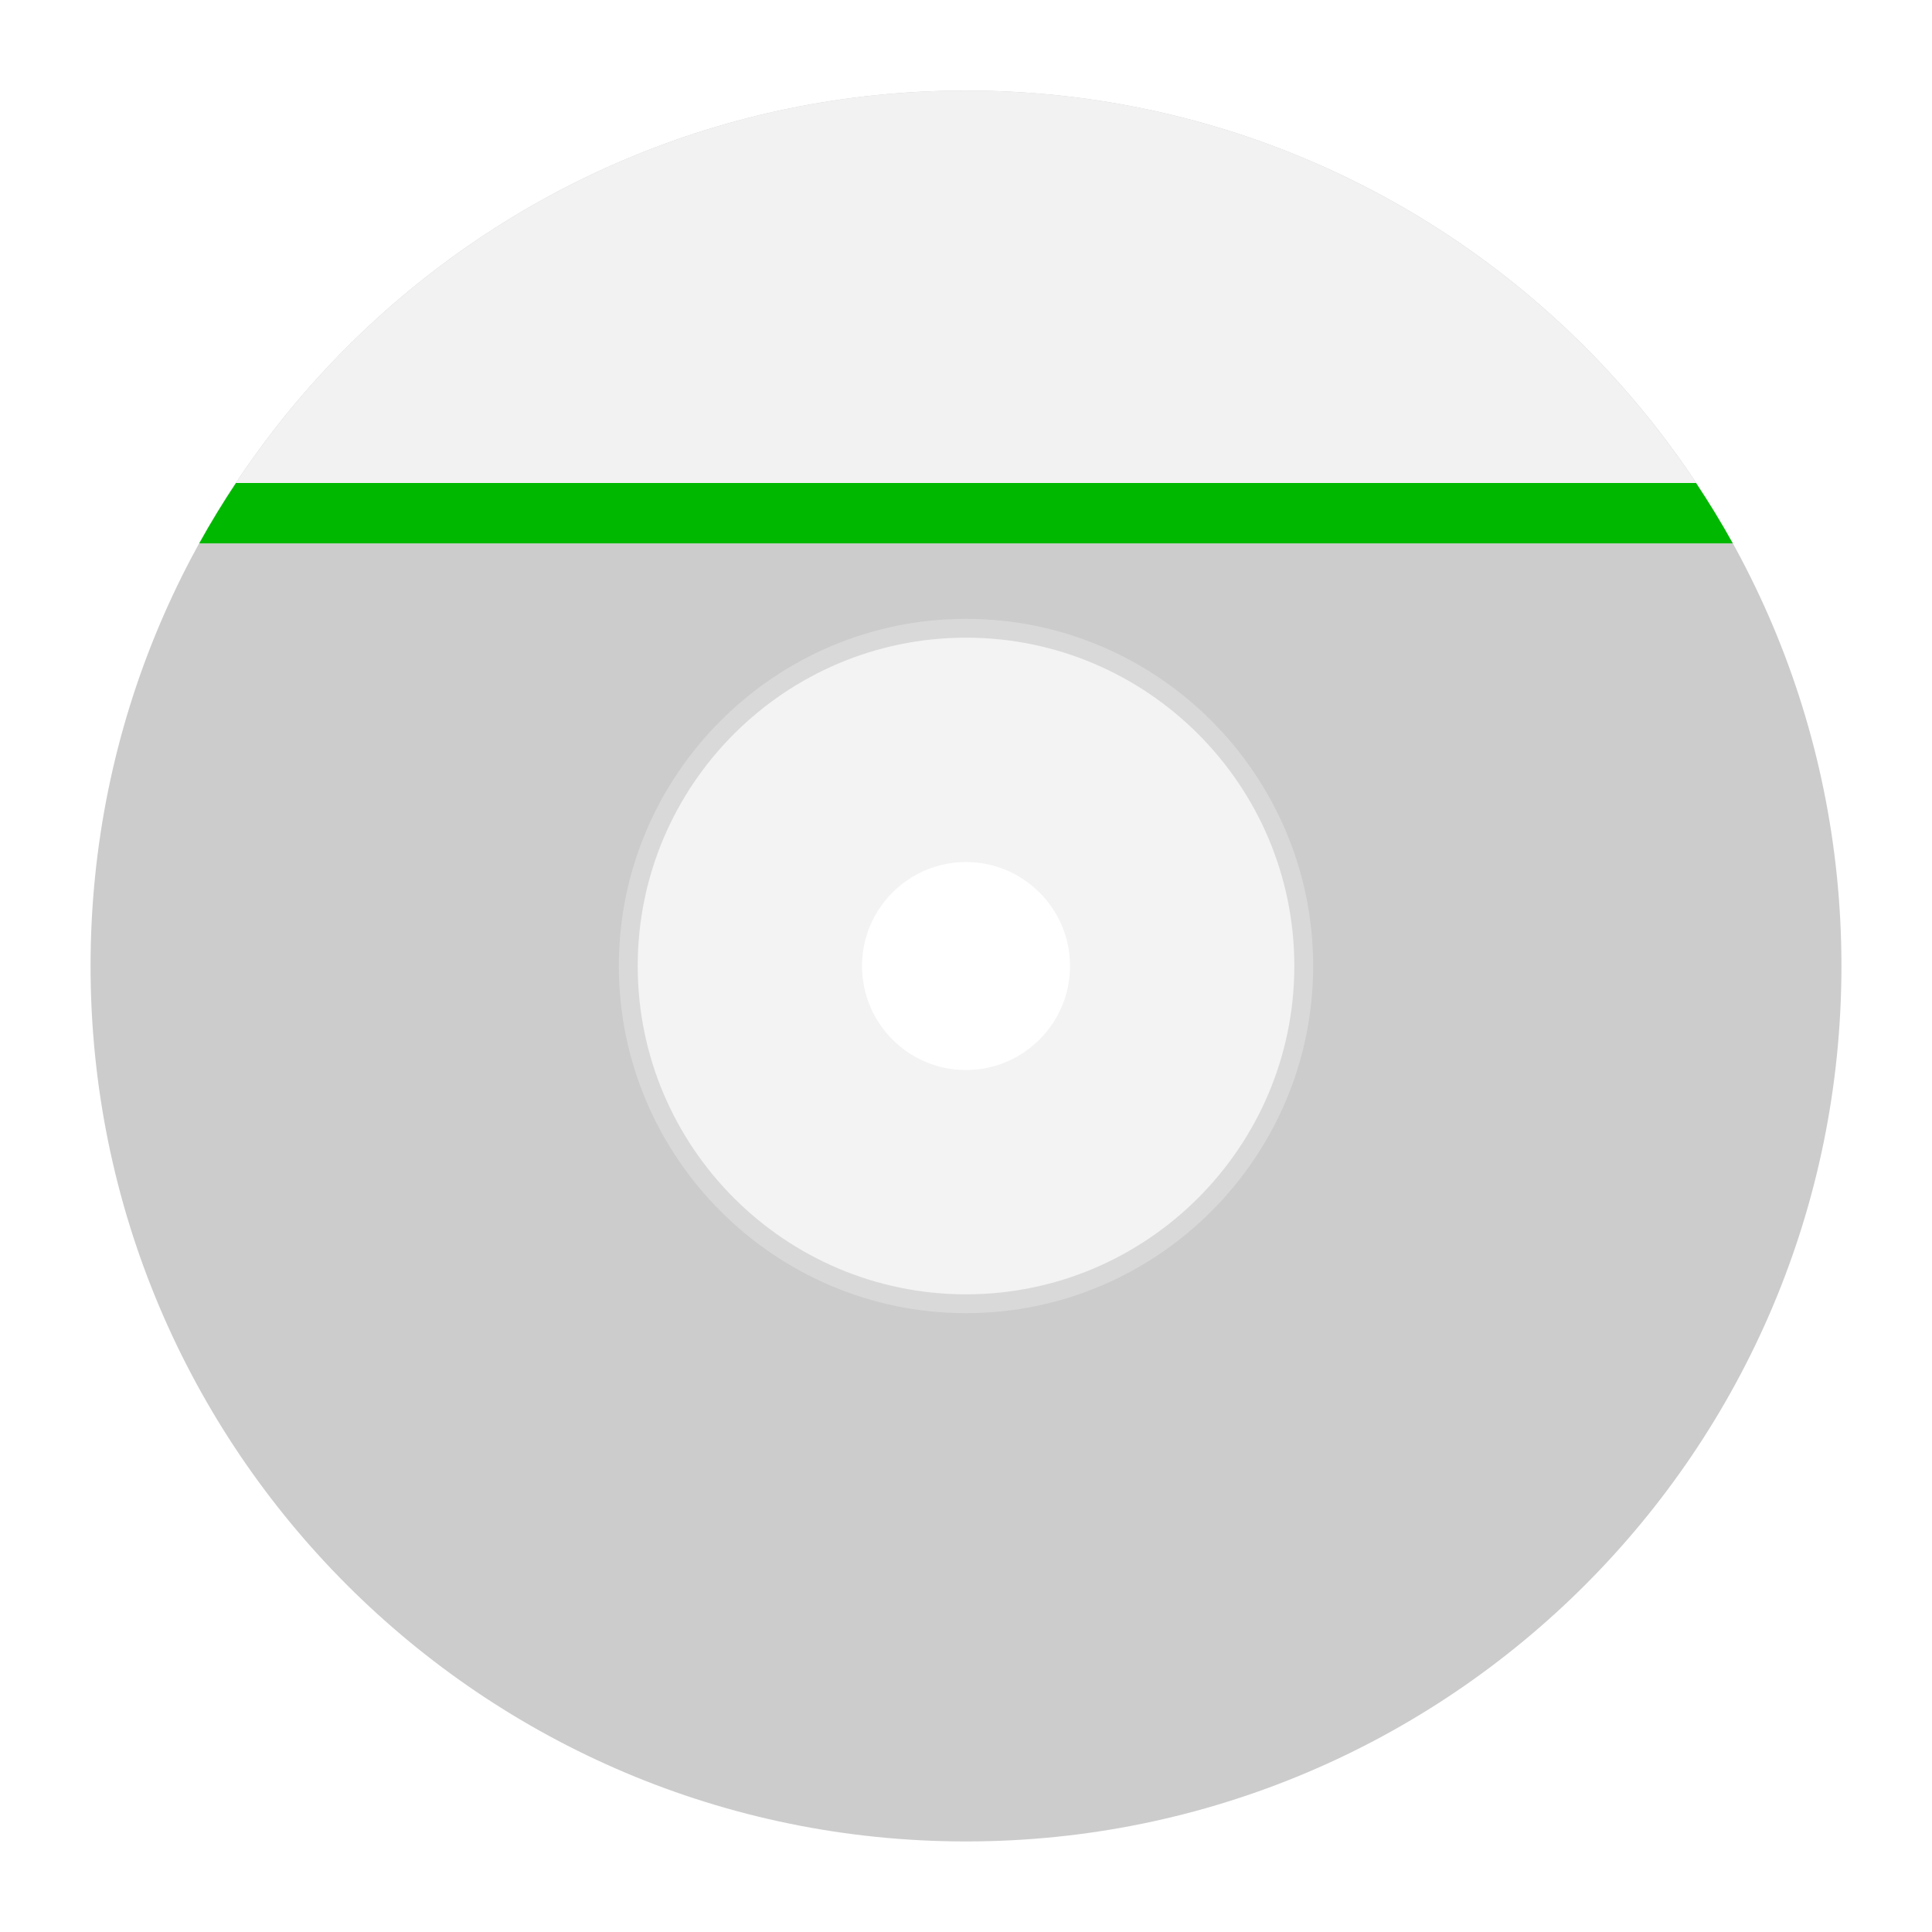
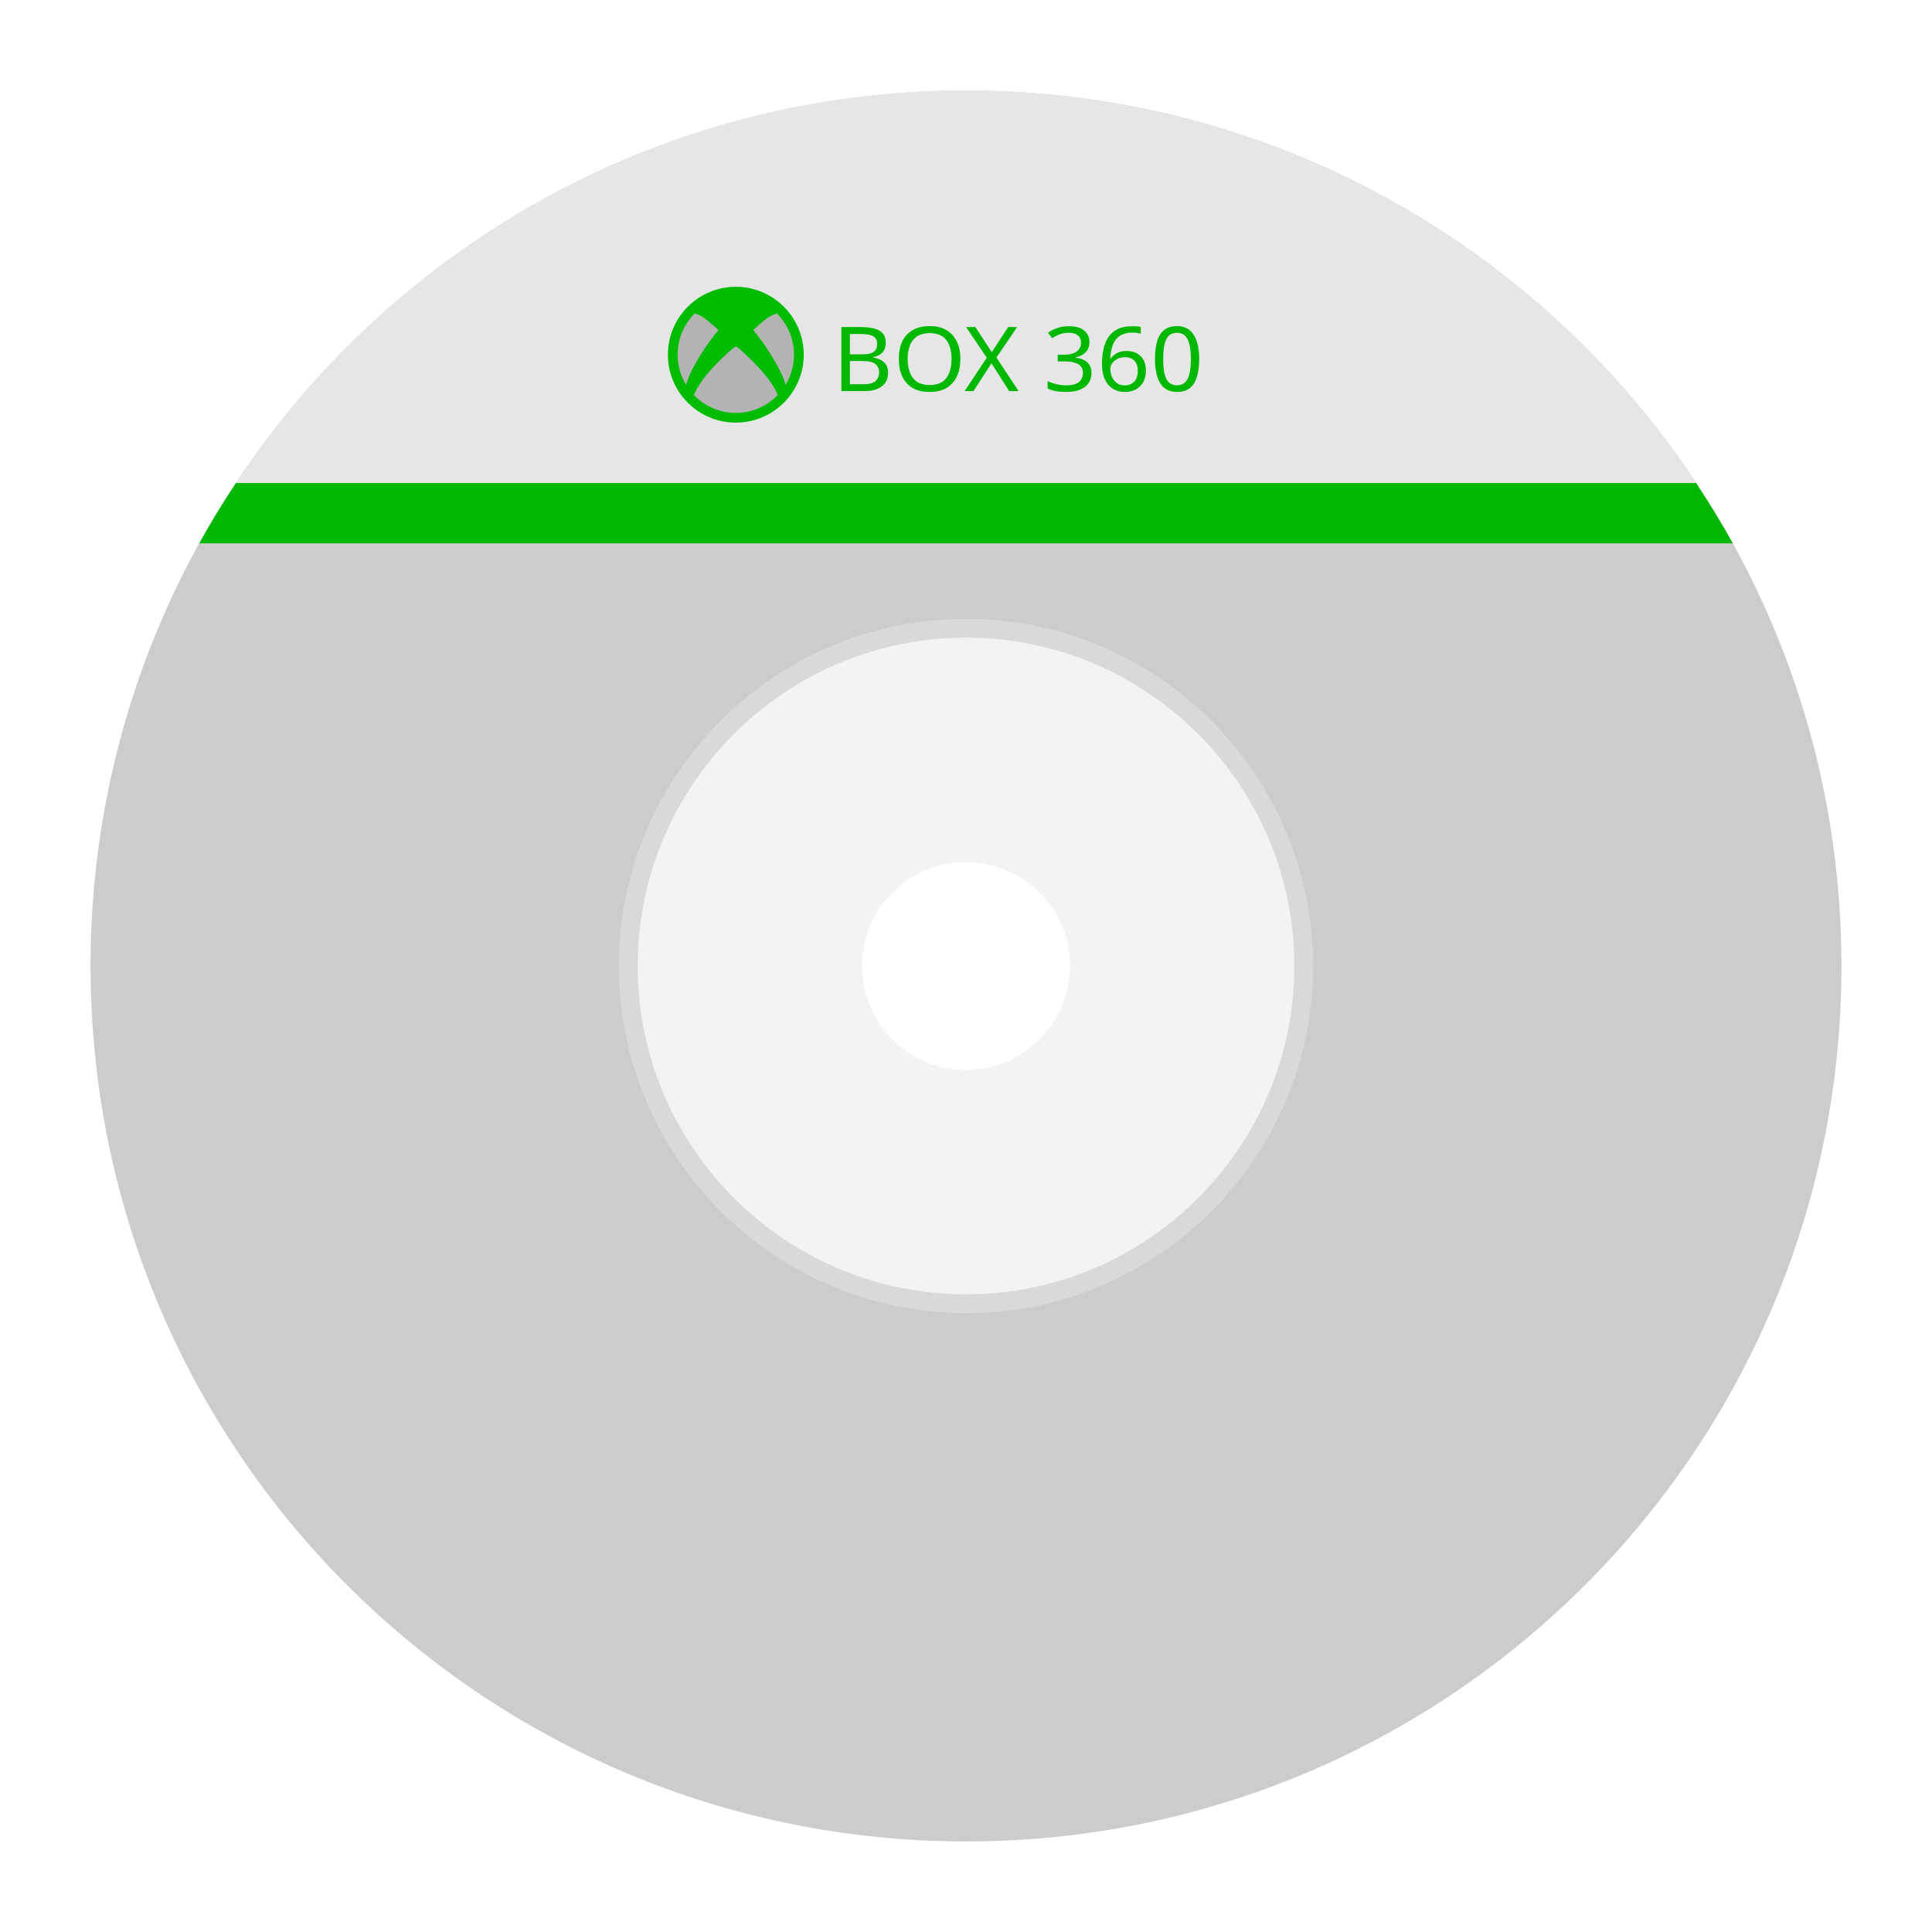
<svg xmlns="http://www.w3.org/2000/svg" viewBox="0 0 341.333 341.333" height="256" width="256" xml:space="preserve" id="svg2" version="1.1">
  <defs id="defs6">
    <clipPath id="clipPath18" clipPathUnits="userSpaceOnUse">
      <path id="path16" d="M 0,256 H 256 V 0 H 0 Z" />
    </clipPath>
    <clipPath id="clipPath26" clipPathUnits="userSpaceOnUse">
      <path id="path24" d="M 4,252 H 252 V 4 H 4 Z" />
    </clipPath>
  </defs>
-   <g id="g36" transform="matrix(1.333333,0,0,-1.333333,170.6667,112.6601)">
+   <g id="g36" transform="matrix(1.333333,0,0,-1.333333,170.6667,112.6601)" style="fill:#cccccc">
    <path d="M 0,0 C 23.992,0 43.505,-19.517 43.505,-43.505 43.505,-67.492 23.992,-87.01 0,-87.01 c -23.988,0 -43.5,19.518 -43.5,43.505 C -43.5,-19.517 -23.988,0 0,0 m 0,-159.505 c 64.07,0 116,51.935 116,116 0,64.066 -51.93,116 -116,116 -64.051,0 -116,-51.934 -116,-116 0,-64.065 51.949,-116 116,-116" style="fill:#cccccc;fill-opacity:1;fill-rule:nonzero;stroke:none" id="path38" />
  </g>
  <path id="path42" style="fill:#e6e6e6;fill-opacity:0.49;fill-rule:nonzero;stroke:none;stroke-width:1.333" d="m 170.663,152.299 c 10.128,0 18.383,8.235 18.383,18.368 0,10.139 -8.255,18.38 -18.383,18.38 -10.133,0 -18.369,-8.241 -18.369,-18.38 0,-10.133 8.236,-18.368 18.369,-18.368 m -10e-4,79.701 c 33.819,0 61.337,-27.535 61.337,-61.333 0,-33.799 -27.519,-61.333 -61.337,-61.333 -33.784,0 -61.329,27.535 -61.329,61.333 0,33.799 27.545,61.333 61.329,61.333" />
-   <g id="g44" transform="matrix(1.333333,0,0,-1.333333,170.664,16.00001)">
-     <path d="M 0,0 C -43.746,0 -81.841,-24.229 -101.602,-60 H 101.605 C 81.85,-24.229 43.76,0 0,0" style="fill:#f2f2f2;fill-opacity:1;fill-rule:nonzero;stroke:none" id="path46" />
+   <g id="g44" transform="matrix(1.333333,0,0,-1.333333,170.664,16.00001)" style="fill:#e6e6e6">
+     <path d="M 0,0 C -43.746,0 -81.841,-24.229 -101.602,-60 H 101.605 C 81.85,-24.229 43.76,0 0,0" style="fill:#e6e6e6;fill-opacity:1;fill-rule:nonzero;stroke:none" id="path46" />
  </g>
  <g id="g48" transform="matrix(1.333333,0,0,-1.333333,41.68747,85.33334)">
    <path d="m 0,0 c -1.722,-2.598 -3.355,-5.261 -4.869,-8 h 203.207 c -1.513,2.739 -3.147,5.402 -4.868,8 z" style="fill:#00b800;fill-opacity:1;fill-rule:nonzero;stroke:none" id="path50" />
  </g>
+   <path id="path64-3" style="fill:#00bc00;fill-opacity:1;fill-rule:nonzero;stroke:none;stroke-width:0.857" d="m 130,50.667 c -6.617,0 -12,5.383 -12,12 0,6.617 5.383,12 12,12 6.617,0 12,-5.383 12,-12 0,-6.617 -5.383,-12 -12,-12" />
+   <path style="fill:#b3b3b3;fill-opacity:1;fill-rule:nonzero;stroke:none;stroke-width:0.857" d="m 137.252,55.376 c -0.375,0.1 -0.89,0.322 -1.282,0.566 -0.674,0.419 -1.3,0.912 -2.2,1.734 l -0.69,0.629 0.638,0.797 c 2.024,2.533 4.228,6.259 4.887,8.262 0.07,0.213 0.128,0.426 0.179,0.633 0.946,-1.556 1.502,-3.376 1.502,-5.33 0,-2.85 -1.161,-5.428 -3.033,-7.291 z m -14.515,0.008 c -1.867,1.862 -3.023,4.437 -3.023,7.282 0,1.961 0.559,3.788 1.512,5.347 0.08,-0.324 0.177,-0.658 0.303,-0.998 0.805,-2.174 2.945,-5.689 4.972,-8.168 l 0.439,-0.534 -0.8,-0.72 c -1.37,-1.234 -2.254,-1.843 -3.08,-2.121 -0.14,-0.047 -0.225,-0.065 -0.321,-0.089 z m 7.304,5.833 c -0.216,-0.048 -2.218,1.732 -3.655,3.251 -1.975,2.087 -3.296,3.966 -3.787,5.33 1.871,1.941 4.491,3.154 7.4,3.154 2.911,0 5.533,-1.215 7.405,-3.159 -0.367,-0.989 -1.152,-2.253 -2.317,-3.676 -1.26,-1.539 -4.625,-4.806 -5.046,-4.9 z" id="path68-3" />
+   <text xml:space="preserve" style="font-style:normal;font-variant:normal;font-weight:normal;font-stretch:normal;font-size:16.179px;line-height:1.25;font-family:sans-serif;-inkscape-font-specification:sans-serif;letter-spacing:0px;word-spacing:0px;fill:#00b800;fill-opacity:1;stroke:none;stroke-width:1.517" x="144.023" y="70.547" id="text834" transform="scale(1.021042,0.9793918)">
+     <tspan x="144.023" y="70.547" style="fill:#00b800;fill-opacity:1;stroke-width:1.517" id="tspan836">BOX 360</tspan>
+   </text>
</svg>
